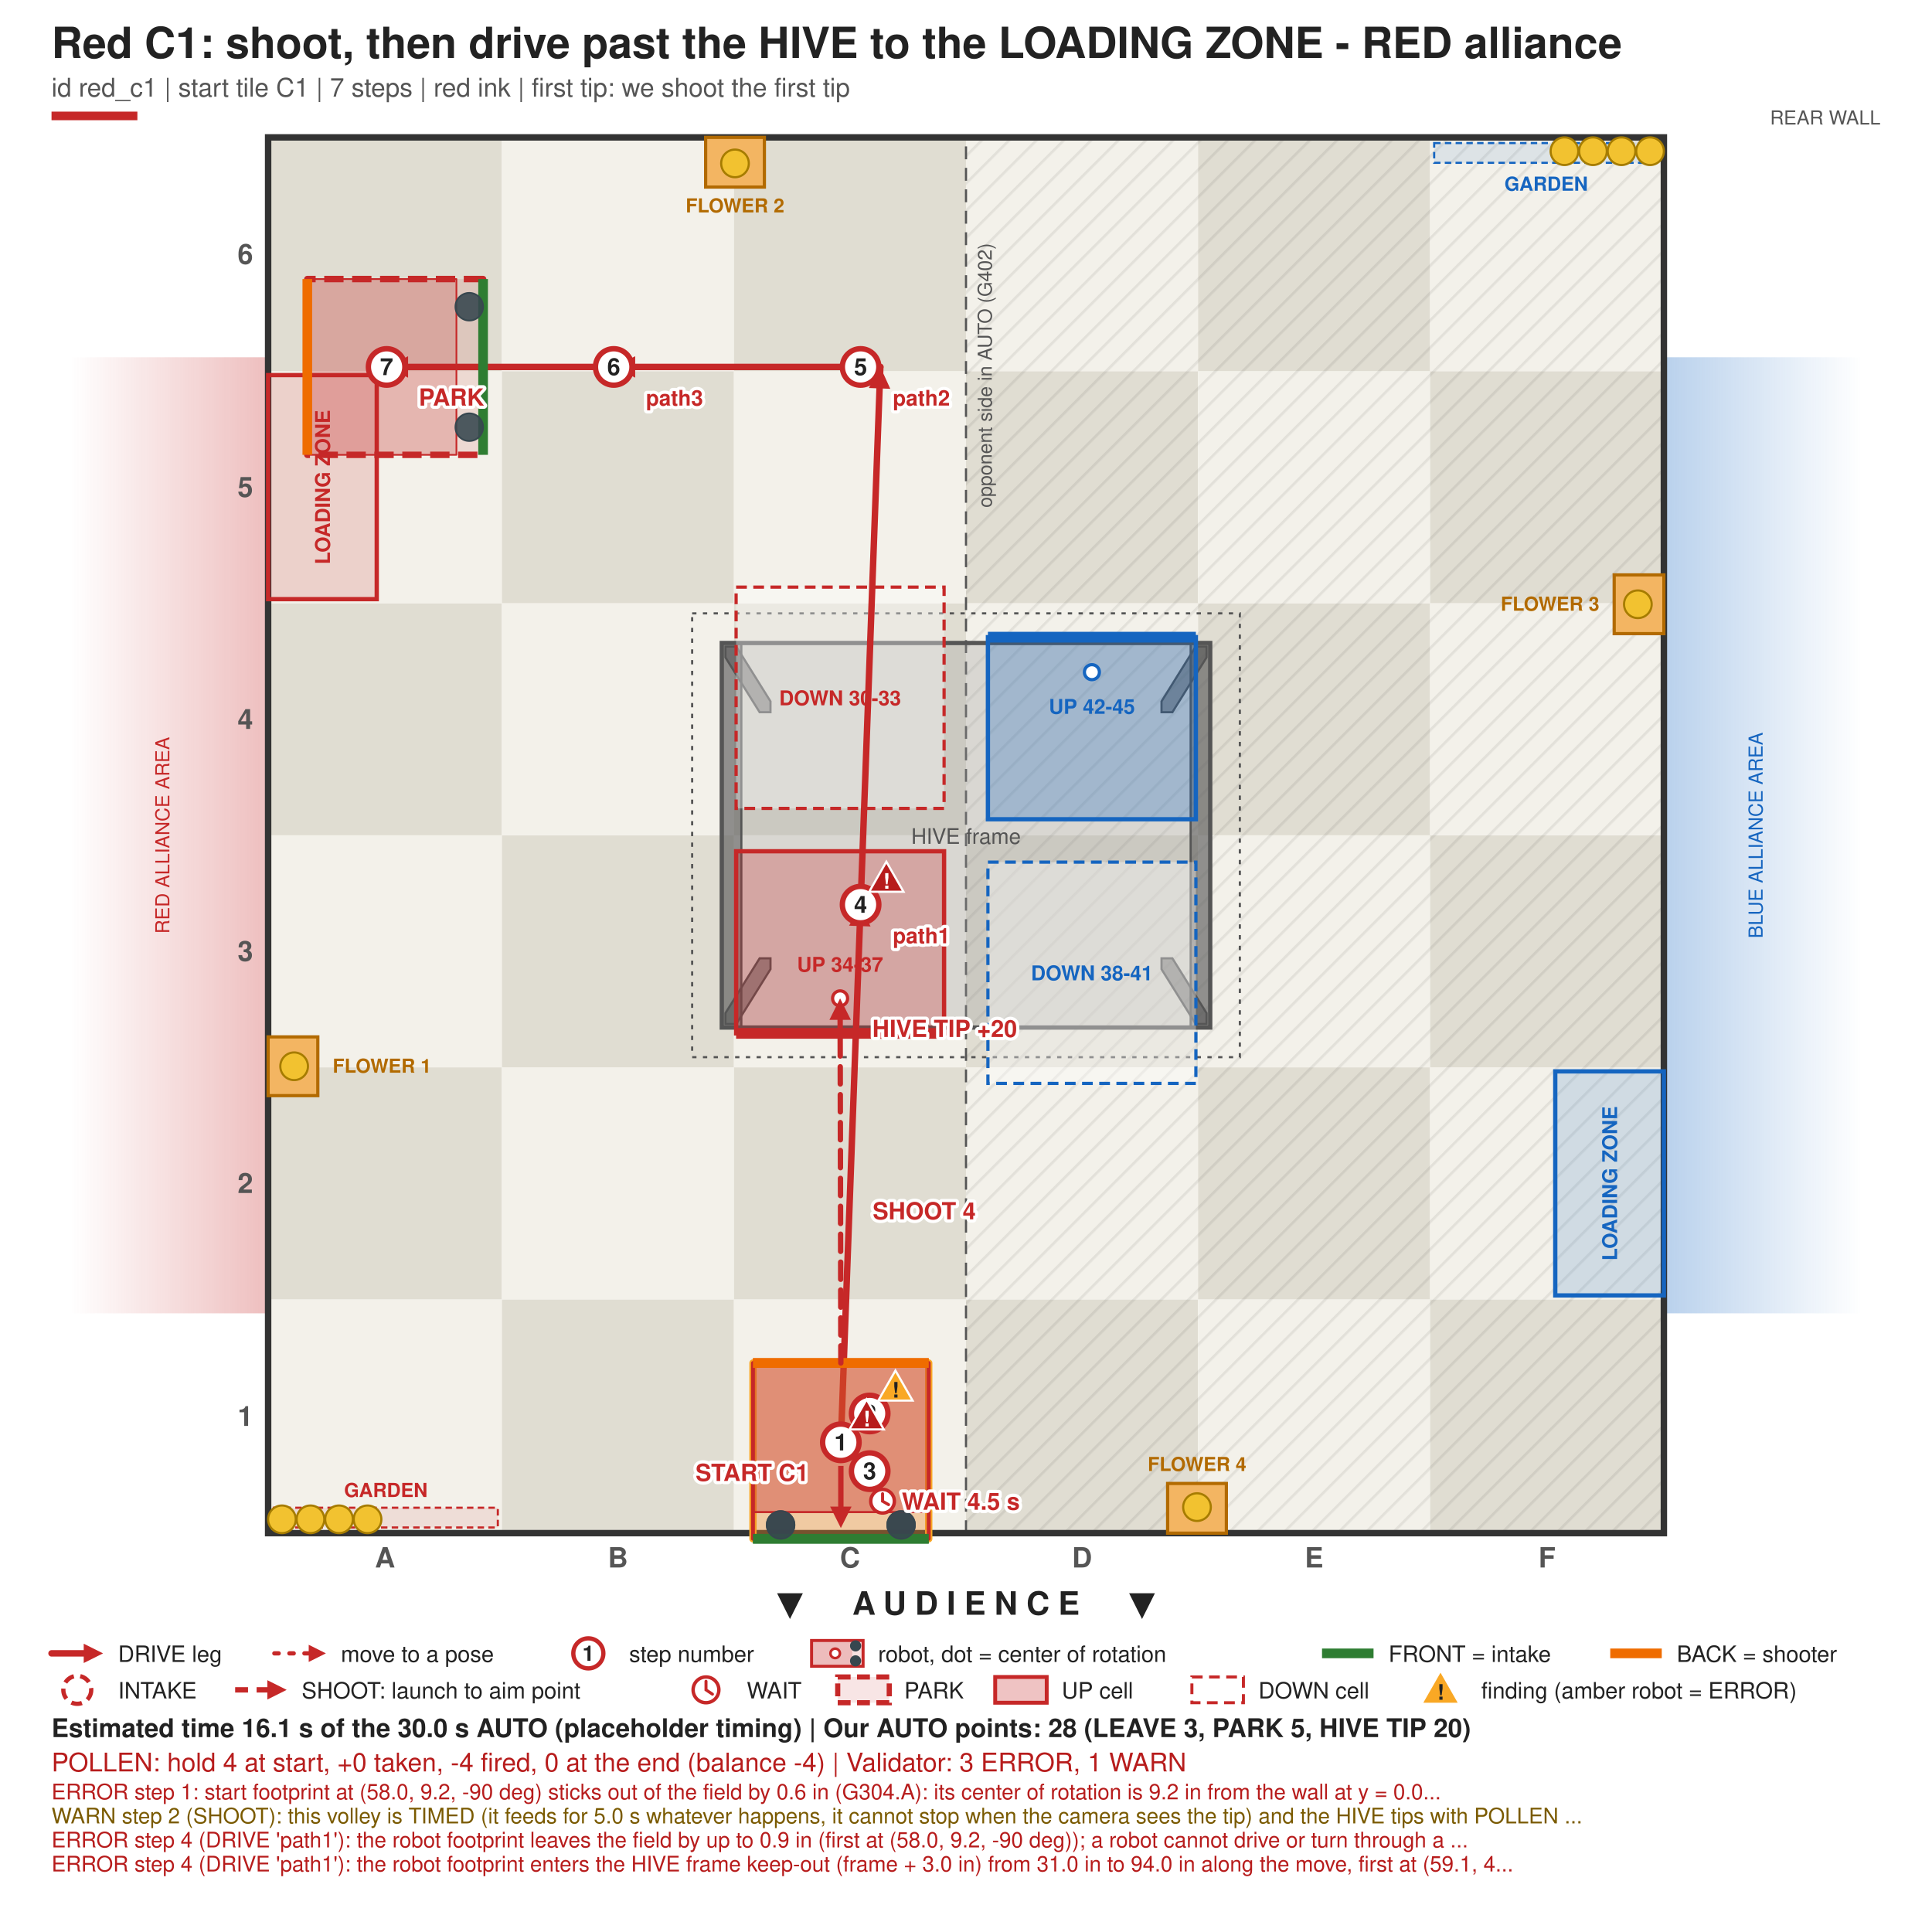
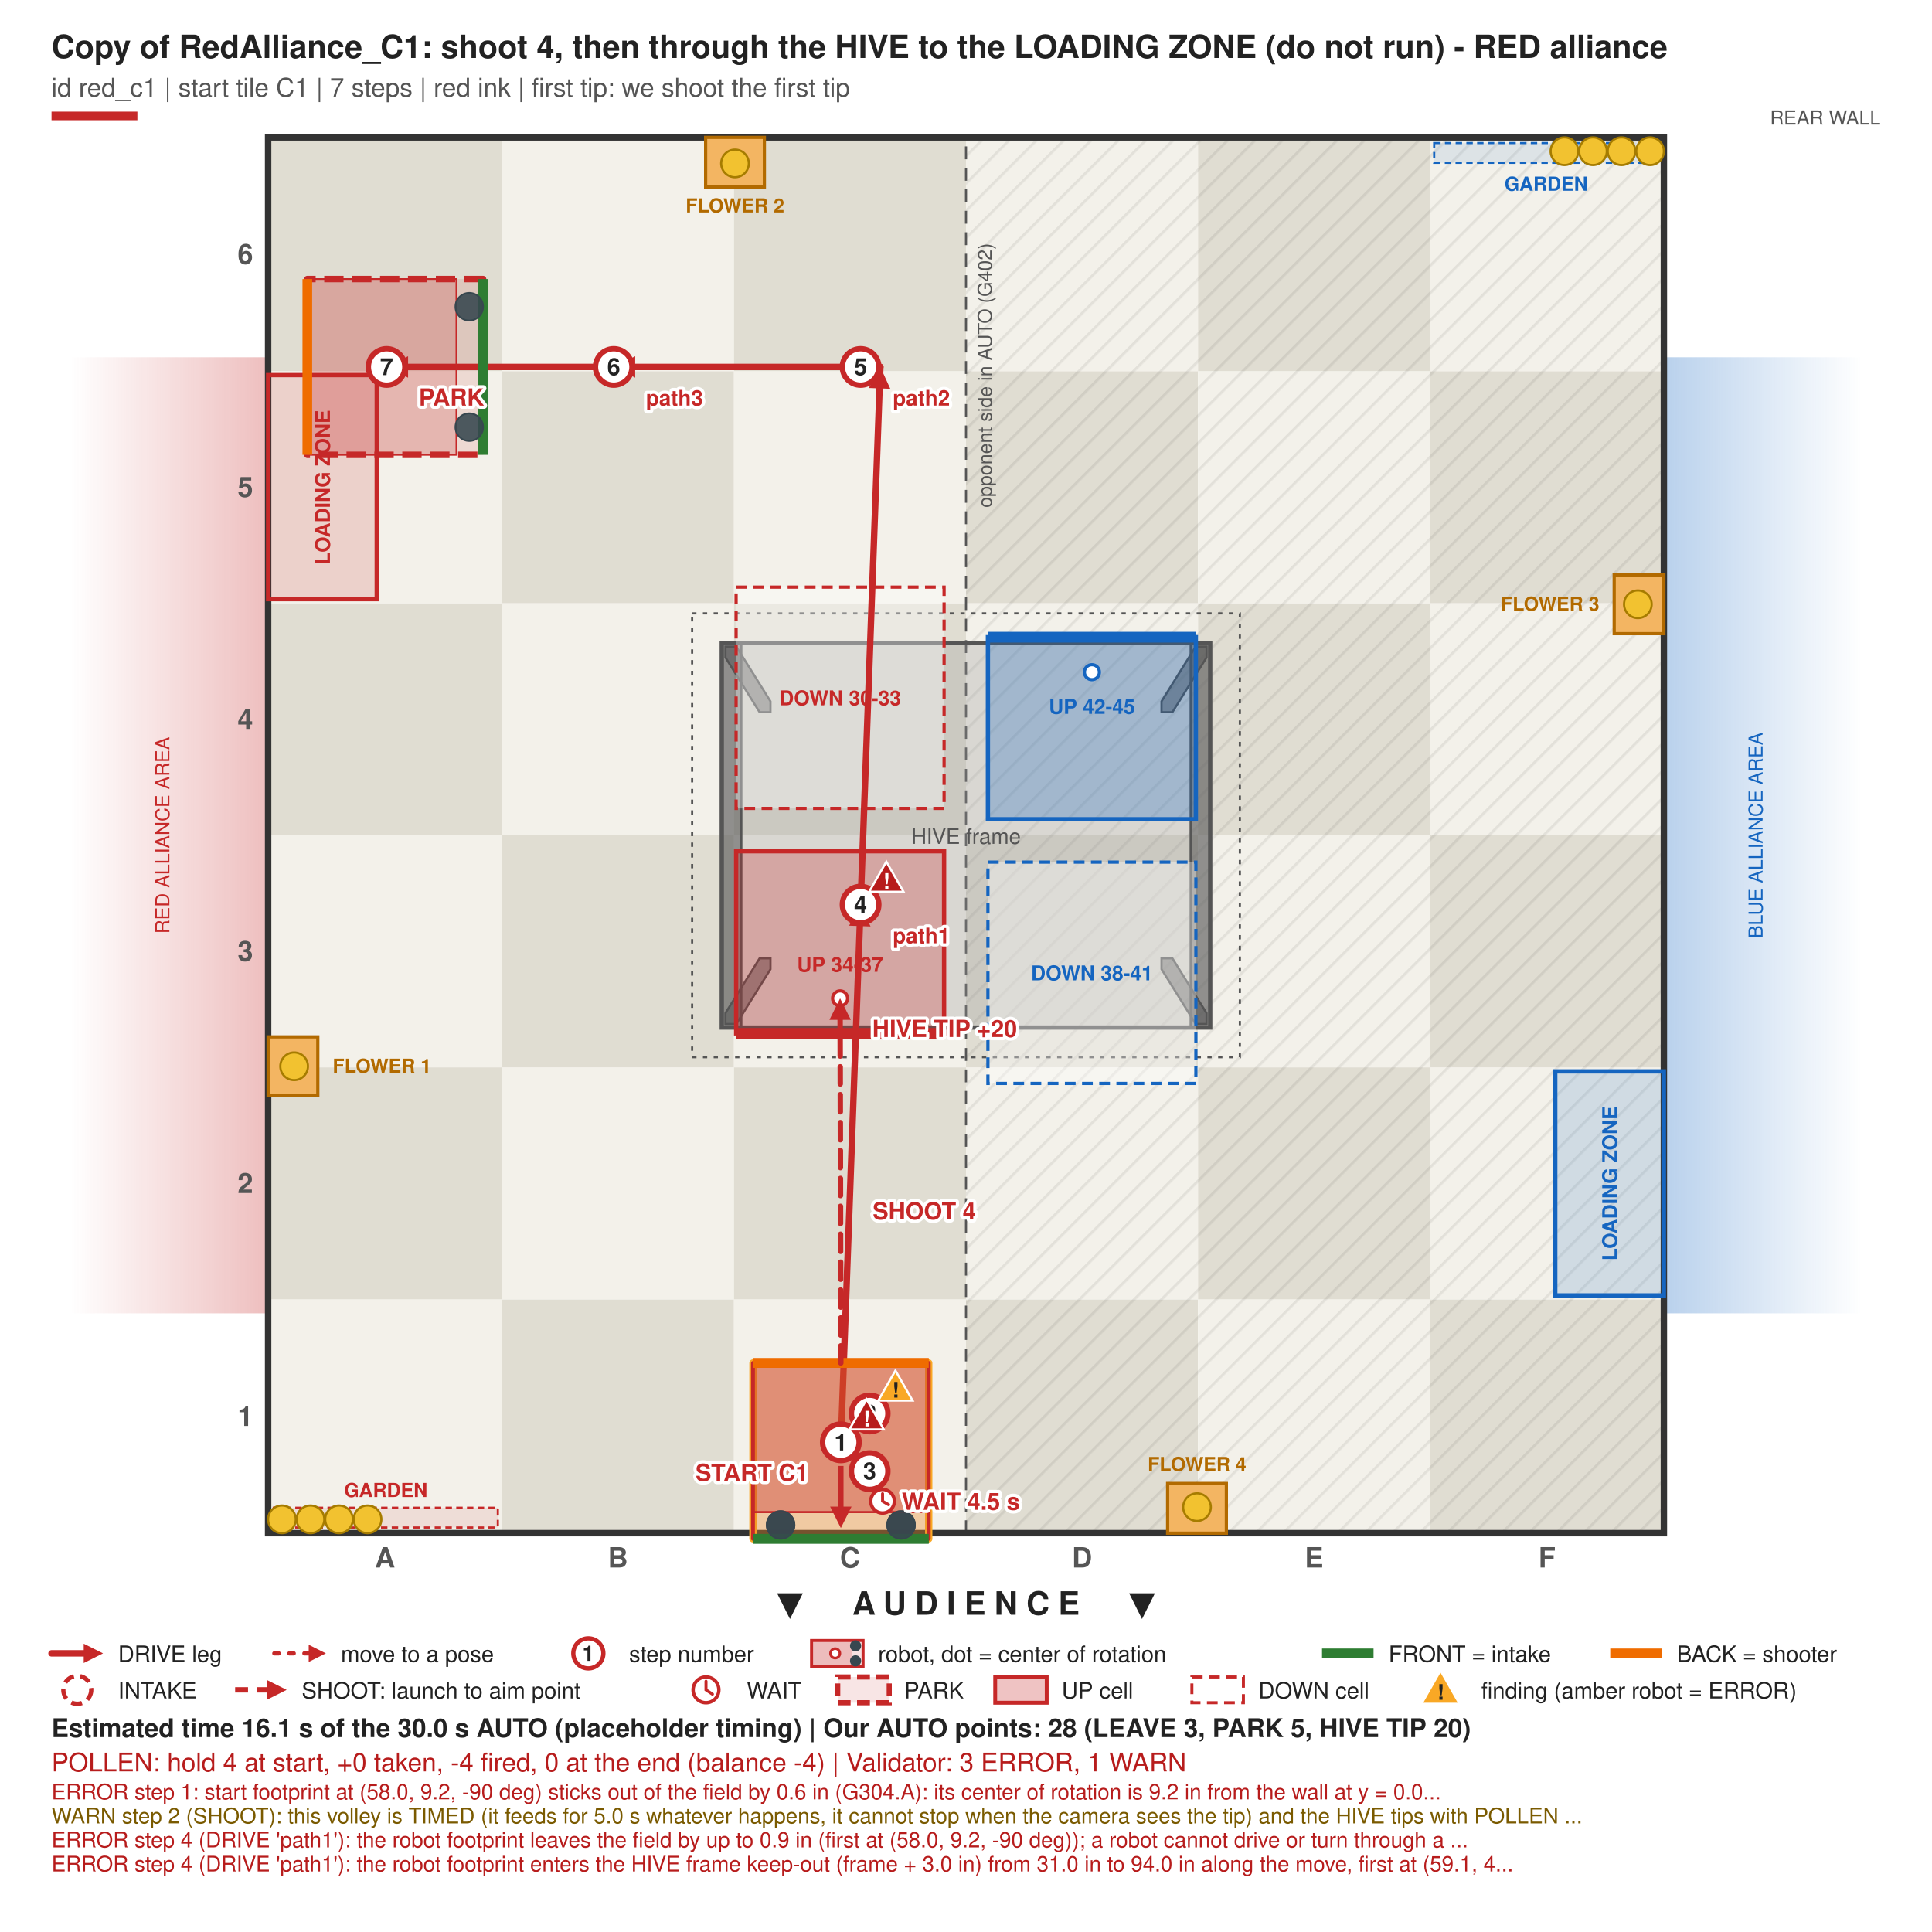
<svg xmlns="http://www.w3.org/2000/svg" viewBox="0 0 900 900" width="900" height="900" role="img" aria-labelledby="svg-title svg-desc" font-family="Helvetica, Arial, sans-serif">
  <defs>
    <linearGradient id="area-red" x1="1" y1="0" x2="0" y2="0">
      <stop offset="0" stop-color="#c62828" stop-opacity="0.30" />
      <stop offset="1" stop-color="#c62828" stop-opacity="0" />
    </linearGradient>
    <linearGradient id="area-blue" x1="0" y1="0" x2="1" y2="0">
      <stop offset="0" stop-color="#1565c0" stop-opacity="0.30" />
      <stop offset="1" stop-color="#1565c0" stop-opacity="0" />
    </linearGradient>
    <pattern id="opponent-hatch" width="9" height="9" patternUnits="userSpaceOnUse" patternTransform="rotate(45)">
      <line x1="0" y1="0" x2="0" y2="9" stroke="#000000" stroke-opacity="0.07" stroke-width="2.5" />
    </pattern>
  </defs>
  <rect id="background" x="0" y="0" width="900" height="900" fill="#ffffff" />
-   <text id="title" x="24" y="27" font-size="20" font-weight="bold" fill="#222222">Red C1: shoot, then drive past the HIVE to the LOADING ZONE - RED alliance</text>
+   <text id="title" x="24" y="27" font-size="14.92" font-weight="bold" fill="#222222">Copy of RedAlliance_C1: shoot 4, then through the HIVE to the LOADING ZONE (do not run) - RED alliance</text>
  <text id="subtitle" x="24" y="45" font-size="12" fill="#555555">id red_c1  |  start tile C1  |  7 steps  |  red ink  |  first tip: we shoot the first tip</text>
  <rect x="24" y="52" width="40" height="4" fill="#c62828" />
  <g id="field">
    <rect class="alliance-area" data-alliance="RED" x="32.9" y="166.43" width="92" height="445.37" fill="url(#area-red)" />
    <rect class="alliance-area" data-alliance="BLUE" x="775.1" y="166.43" width="92" height="445.37" fill="url(#area-blue)" />
    <text x="78.9" y="389.12" font-size="9" fill="#c62828" text-anchor="middle" transform="rotate(-90 78.9 389.12)">RED ALLIANCE AREA</text>
    <text x="821.1" y="389.12" font-size="9" fill="#1565c0" text-anchor="middle" transform="rotate(-90 821.1 389.12)">BLUE ALLIANCE AREA</text>
    <rect class="tile" data-tile="A1" x="124.9" y="605.3" width="108.9" height="108.9" fill="#f3f1ea" />
    <rect class="tile" data-tile="A2" x="124.9" y="497.2" width="108.9" height="108.1" fill="#e0ddd2" />
    <rect class="tile" data-tile="A3" x="124.9" y="389.1" width="108.9" height="108.1" fill="#f3f1ea" />
    <rect class="tile" data-tile="A4" x="124.9" y="281" width="108.9" height="108.1" fill="#e0ddd2" />
    <rect class="tile" data-tile="A5" x="124.9" y="172.9" width="108.9" height="108.1" fill="#f3f1ea" />
    <rect class="tile" data-tile="A6" x="124.9" y="64" width="108.9" height="108.9" fill="#e0ddd2" />
    <rect class="tile" data-tile="B1" x="233.8" y="605.3" width="108.1" height="108.9" fill="#e0ddd2" />
    <rect class="tile" data-tile="B2" x="233.8" y="497.2" width="108.1" height="108.1" fill="#f3f1ea" />
    <rect class="tile" data-tile="B3" x="233.8" y="389.1" width="108.1" height="108.1" fill="#e0ddd2" />
    <rect class="tile" data-tile="B4" x="233.8" y="281" width="108.1" height="108.1" fill="#f3f1ea" />
    <rect class="tile" data-tile="B5" x="233.8" y="172.9" width="108.1" height="108.1" fill="#e0ddd2" />
    <rect class="tile" data-tile="B6" x="233.8" y="64" width="108.1" height="108.9" fill="#f3f1ea" />
    <rect class="tile" data-tile="C1" x="341.9" y="605.3" width="108.1" height="108.9" fill="#f3f1ea" />
    <rect class="tile" data-tile="C2" x="341.9" y="497.2" width="108.1" height="108.1" fill="#e0ddd2" />
    <rect class="tile" data-tile="C3" x="341.9" y="389.1" width="108.1" height="108.1" fill="#f3f1ea" />
    <rect class="tile" data-tile="C4" x="341.9" y="281" width="108.1" height="108.1" fill="#e0ddd2" />
    <rect class="tile" data-tile="C5" x="341.9" y="172.9" width="108.1" height="108.1" fill="#f3f1ea" />
    <rect class="tile" data-tile="C6" x="341.9" y="64" width="108.1" height="108.9" fill="#e0ddd2" />
    <rect class="tile" data-tile="D1" x="450" y="605.3" width="108.1" height="108.9" fill="#e0ddd2" />
    <rect class="tile" data-tile="D2" x="450" y="497.2" width="108.1" height="108.1" fill="#f3f1ea" />
    <rect class="tile" data-tile="D3" x="450" y="389.1" width="108.1" height="108.1" fill="#e0ddd2" />
    <rect class="tile" data-tile="D4" x="450" y="281" width="108.1" height="108.1" fill="#f3f1ea" />
    <rect class="tile" data-tile="D5" x="450" y="172.9" width="108.1" height="108.1" fill="#e0ddd2" />
    <rect class="tile" data-tile="D6" x="450" y="64" width="108.1" height="108.9" fill="#f3f1ea" />
    <rect class="tile" data-tile="E1" x="558.1" y="605.3" width="108.1" height="108.9" fill="#f3f1ea" />
    <rect class="tile" data-tile="E2" x="558.1" y="497.2" width="108.1" height="108.1" fill="#e0ddd2" />
    <rect class="tile" data-tile="E3" x="558.1" y="389.1" width="108.1" height="108.1" fill="#f3f1ea" />
    <rect class="tile" data-tile="E4" x="558.1" y="281" width="108.1" height="108.1" fill="#e0ddd2" />
    <rect class="tile" data-tile="E5" x="558.1" y="172.9" width="108.1" height="108.1" fill="#f3f1ea" />
    <rect class="tile" data-tile="E6" x="558.1" y="64" width="108.1" height="108.9" fill="#e0ddd2" />
    <rect class="tile" data-tile="F1" x="666.2" y="605.3" width="108.9" height="108.9" fill="#e0ddd2" />
    <rect class="tile" data-tile="F2" x="666.2" y="497.2" width="108.9" height="108.1" fill="#f3f1ea" />
    <rect class="tile" data-tile="F3" x="666.2" y="389.1" width="108.9" height="108.1" fill="#e0ddd2" />
    <rect class="tile" data-tile="F4" x="666.2" y="281" width="108.9" height="108.1" fill="#f3f1ea" />
    <rect class="tile" data-tile="F5" x="666.2" y="172.9" width="108.9" height="108.1" fill="#e0ddd2" />
    <rect class="tile" data-tile="F6" x="666.2" y="64" width="108.9" height="108.9" fill="#f3f1ea" />
    <rect id="opponent-side" x="450" y="64" width="325.1" height="650.2" fill="url(#opponent-hatch)" />
    <line id="side-line" x1="450" y1="714.2" x2="450" y2="64" stroke="#555555" stroke-width="1" stroke-dasharray="6 4" />
    <text id="opponent-label" x="462" y="174.86" font-size="9" fill="#555555" text-anchor="middle" transform="rotate(-90 462 174.86)">opponent side in AUTO (G402)</text>
    <text class="tile-label" x="179.35" y="730.2" font-size="13" font-weight="bold" text-anchor="middle" fill="#555555">A</text>
    <text class="tile-label" x="287.85" y="730.2" font-size="13" font-weight="bold" text-anchor="middle" fill="#555555">B</text>
    <text class="tile-label" x="395.95" y="730.2" font-size="13" font-weight="bold" text-anchor="middle" fill="#555555">C</text>
    <text class="tile-label" x="504.05" y="730.2" font-size="13" font-weight="bold" text-anchor="middle" fill="#555555">D</text>
    <text class="tile-label" x="612.15" y="730.2" font-size="13" font-weight="bold" text-anchor="middle" fill="#555555">E</text>
    <text class="tile-label" x="720.65" y="730.2" font-size="13" font-weight="bold" text-anchor="middle" fill="#555555">F</text>
    <text class="tile-label" x="117.9" y="664.25" font-size="13" font-weight="bold" text-anchor="end" fill="#555555">1</text>
    <text class="tile-label" x="117.9" y="555.75" font-size="13" font-weight="bold" text-anchor="end" fill="#555555">2</text>
    <text class="tile-label" x="117.9" y="447.65" font-size="13" font-weight="bold" text-anchor="end" fill="#555555">3</text>
    <text class="tile-label" x="117.9" y="339.55" font-size="13" font-weight="bold" text-anchor="end" fill="#555555">4</text>
    <text class="tile-label" x="117.9" y="231.45" font-size="13" font-weight="bold" text-anchor="end" fill="#555555">5</text>
    <text class="tile-label" x="117.9" y="122.95" font-size="13" font-weight="bold" text-anchor="end" fill="#555555">6</text>
    <rect id="field-border" x="124.9" y="64" width="650.2" height="650.2" fill="none" stroke="#333333" stroke-width="3" />
  </g>
  <g id="structures">
    <rect id="hive-frame" x="336.23" y="299.53" width="227.54" height="179.14" fill="#9a9a9a" fill-opacity="0.30" stroke="#555555" stroke-width="2" />
    <rect id="hive-keepout" x="322.43" y="285.73" width="255.14" height="206.74" fill="none" stroke="#555555" stroke-width="1" stroke-dasharray="2 3" />
    <g id="hive-solid">
      <polygon class="hive-foot" points="336.23,478.67 345.35,478.67 345.35,299.53 336.23,299.53" fill="#555555" fill-opacity="0.55" stroke="#555555" stroke-width="1" />
      <polygon class="hive-foot" points="554.65,478.67 563.77,478.67 563.77,299.53 554.65,299.53" fill="#555555" fill-opacity="0.55" stroke="#555555" stroke-width="1" />
      <polygon class="hive-foot" points="337.94,477.01 343,477.01 358.92,451.48 358.92,446.42 353.86,446.42 337.94,471.95" fill="#555555" fill-opacity="0.55" stroke="#555555" stroke-width="1" />
      <polygon class="hive-foot" points="337.94,306.25 353.86,331.78 358.92,331.78 358.92,326.72 343,301.19 337.94,301.19" fill="#555555" fill-opacity="0.55" stroke="#555555" stroke-width="1" />
      <polygon class="hive-foot" points="541.08,451.48 557,477.01 562.06,477.01 562.06,471.95 546.14,446.42 541.08,446.42" fill="#555555" fill-opacity="0.55" stroke="#555555" stroke-width="1" />
      <polygon class="hive-foot" points="541.08,331.78 546.14,331.78 562.06,306.25 562.06,301.19 557,301.19 541.08,326.72" fill="#555555" fill-opacity="0.55" stroke="#555555" stroke-width="1" />
    </g>
    <text x="450" y="393.1" font-size="10" fill="#555555" text-anchor="middle">HIVE frame</text>
    <g class="hive" data-alliance="RED">
      <g class="cell cell-down" data-alliance="RED" data-side="REAR">
        <rect x="342.91" y="273.5" width="96.88" height="103.09" fill="#ffffff" fill-opacity="0.35" stroke="#c62828" stroke-width="1.5" stroke-dasharray="5 3" />
        <text x="391.35" y="328.55" font-size="9.5" font-weight="bold" fill="#c62828" text-anchor="middle">DOWN 30-33</text>
      </g>
      <g class="cell cell-up" data-alliance="RED" data-side="AUDIENCE">
        <rect x="342.91" y="396.55" width="96.88" height="84.82" fill="#c62828" fill-opacity="0.28" stroke="#c62828" stroke-width="2" />
        <line class="cell-opening" x1="342.91" y1="481.38" x2="439.79" y2="481.38" stroke="#c62828" stroke-width="5" />
        <circle class="aim-point" cx="391.35" cy="465.08" r="3.5" fill="#ffffff" stroke="#c62828" stroke-width="1.5" />
        <text x="391.35" y="452.68" font-size="9.5" font-weight="bold" fill="#c62828" text-anchor="middle">UP 34-37</text>
      </g>
    </g>
    <g class="hive" data-alliance="BLUE">
      <g class="cell cell-down" data-alliance="BLUE" data-side="AUDIENCE">
        <rect x="460.21" y="401.61" width="96.88" height="103.09" fill="#ffffff" fill-opacity="0.35" stroke="#1565c0" stroke-width="1.5" stroke-dasharray="5 3" />
        <text x="508.65" y="456.66" font-size="9.5" font-weight="bold" fill="#1565c0" text-anchor="middle">DOWN 38-41</text>
      </g>
      <g class="cell cell-up" data-alliance="BLUE" data-side="REAR">
        <rect x="460.21" y="296.82" width="96.88" height="84.82" fill="#1565c0" fill-opacity="0.28" stroke="#1565c0" stroke-width="2" />
        <line class="cell-opening" x1="460.21" y1="296.82" x2="557.09" y2="296.82" stroke="#1565c0" stroke-width="5" />
        <circle class="aim-point" cx="508.65" cy="313.12" r="3.5" fill="#ffffff" stroke="#1565c0" stroke-width="1.5" />
        <text x="508.65" y="332.52" font-size="9.5" font-weight="bold" fill="#1565c0" text-anchor="middle">UP 42-45</text>
      </g>
    </g>
    <g class="flower" data-flower="1">
      <rect x="124.9" y="483.02" width="23.15" height="27.37" fill="#f3b562" stroke="#b26a00" stroke-width="1.5" />
      <circle cx="137.02" cy="496.71" r="6.44" fill="#f2c230" stroke="#a67c00" stroke-width="1" />
      <text x="154.95" y="499.71" font-size="9" fill="#b26a00" font-weight="bold" text-anchor="start">FLOWER 1</text>
    </g>
    <g class="flower" data-flower="2">
      <rect x="328.71" y="64" width="27.37" height="23.15" fill="#f3b562" stroke="#b26a00" stroke-width="1.5" />
      <circle cx="342.39" cy="76.12" r="6.44" fill="#f2c230" stroke="#a67c00" stroke-width="1" />
      <text x="342.39" y="98.95" font-size="9" fill="#b26a00" font-weight="bold" text-anchor="middle">FLOWER 2</text>
    </g>
    <g class="flower" data-flower="3">
      <rect x="751.95" y="267.81" width="23.15" height="27.37" fill="#f3b562" stroke="#b26a00" stroke-width="1.5" />
      <circle cx="762.98" cy="281.49" r="6.44" fill="#f2c230" stroke="#a67c00" stroke-width="1" />
      <text x="745.05" y="284.49" font-size="9" fill="#b26a00" font-weight="bold" text-anchor="end">FLOWER 3</text>
    </g>
    <g class="flower" data-flower="4">
      <rect x="543.92" y="691.05" width="27.37" height="23.15" fill="#f3b562" stroke="#b26a00" stroke-width="1.5" />
      <circle cx="557.61" cy="702.08" r="6.44" fill="#f2c230" stroke="#a67c00" stroke-width="1" />
      <text x="557.61" y="685.25" font-size="9" fill="#b26a00" font-weight="bold" text-anchor="middle">FLOWER 4</text>
    </g>
    <g class="garden" data-alliance="RED">
      <rect x="127.54" y="702.36" width="104.37" height="9.2" fill="#c62828" fill-opacity="0.10" stroke="#c62828" stroke-width="1" stroke-dasharray="3 2" />
      <circle class="pollen" cx="131.34" cy="707.76" r="6.44" fill="#f2c230" stroke="#a67c00" stroke-width="1" />
      <circle class="pollen" cx="144.63" cy="707.76" r="6.44" fill="#f2c230" stroke="#a67c00" stroke-width="1" />
      <circle class="pollen" cx="157.93" cy="707.76" r="6.44" fill="#f2c230" stroke="#a67c00" stroke-width="1" />
      <circle class="pollen" cx="171.22" cy="707.76" r="6.44" fill="#f2c230" stroke="#a67c00" stroke-width="1" />
      <text x="179.73" y="697.36" font-size="9" fill="#c62828" text-anchor="middle" font-weight="bold">GARDEN</text>
    </g>
    <g class="loading-zone" data-alliance="RED">
      <rect x="124.9" y="174.74" width="50.6" height="104.37" fill="#c62828" fill-opacity="0.16" stroke="#c62828" stroke-width="2" />
      <text x="150.2" y="230.43" font-size="9.5" font-weight="bold" fill="#c62828" text-anchor="middle" transform="rotate(-90 150.2 226.93)">LOADING ZONE</text>
    </g>
    <g class="garden" data-alliance="BLUE">
      <rect x="668.09" y="66.64" width="104.37" height="9.2" fill="#1565c0" fill-opacity="0.10" stroke="#1565c0" stroke-width="1" stroke-dasharray="3 2" />
      <circle class="pollen" cx="768.66" cy="70.44" r="6.44" fill="#f2c230" stroke="#a67c00" stroke-width="1" />
      <circle class="pollen" cx="755.37" cy="70.44" r="6.44" fill="#f2c230" stroke="#a67c00" stroke-width="1" />
      <circle class="pollen" cx="742.07" cy="70.44" r="6.44" fill="#f2c230" stroke="#a67c00" stroke-width="1" />
      <circle class="pollen" cx="728.78" cy="70.44" r="6.44" fill="#f2c230" stroke="#a67c00" stroke-width="1" />
      <text x="720.27" y="88.84" font-size="9" fill="#1565c0" text-anchor="middle" font-weight="bold">GARDEN</text>
    </g>
    <g class="loading-zone" data-alliance="BLUE">
      <rect x="724.5" y="499.09" width="50.6" height="104.37" fill="#1565c0" fill-opacity="0.16" stroke="#1565c0" stroke-width="2" />
      <text x="749.8" y="554.77" font-size="9.5" font-weight="bold" fill="#1565c0" text-anchor="middle" transform="rotate(-90 749.8 551.27)">LOADING ZONE</text>
    </g>
    <text id="audience-label" x="450" y="752.2" font-size="15" font-weight="bold" letter-spacing="4" text-anchor="middle" fill="#222222">AUDIENCE</text>
    <polygon class="compass-arrow" points="362,742.2 374,742.2 368,754.2" fill="#222222" />
    <polygon class="compass-arrow" points="526,742.2 538,742.2 532,754.2" fill="#222222" />
    <text x="876" y="58" font-size="9" fill="#555555" text-anchor="end">REAR WALL</text>
  </g>
  <g id="route" data-ink="#c62828" data-alliance="RED" data-route="red_c1">
    <g class="drive-leg" data-step="4" data-mode="REVERSE_TANGENT">
      <path class="leg" d="M 391.7 671.88 L 410.1 170.94" fill="none" stroke="#c62828" stroke-width="3" stroke-linecap="round" stroke-linejoin="round" />
      <polygon class="arrowhead" points="400.9,421.41 405.53,431.59 395.54,431.22" fill="#c62828" />
      <polygon class="arrowhead" points="410.1,170.94 414.73,181.12 404.74,180.75" fill="#c62828" />
    </g>
    <g class="drive-leg" data-step="5" data-mode="REVERSE_TANGENT">
      <path class="leg" d="M 410.1 170.94 L 391.7 170.94" fill="none" stroke="#c62828" stroke-width="3" stroke-linecap="round" stroke-linejoin="round" />
      <polygon class="arrowhead" points="391.7,170.94 401.7,165.94 401.7,175.94" fill="#c62828" />
    </g>
    <g class="drive-leg" data-step="6" data-mode="REVERSE_TANGENT">
      <path class="leg" d="M 391.7 170.94 L 180.1 170.94" fill="none" stroke="#c62828" stroke-width="3" stroke-linecap="round" stroke-linejoin="round" />
      <polygon class="arrowhead" points="285.9,170.94 295.9,165.94 295.9,175.94" fill="#c62828" />
      <polygon class="arrowhead" points="180.1,170.94 190.1,165.94 190.1,175.94" fill="#c62828" />
    </g>
    <g id="start-footprint" class="footprint start" data-step="1">
      <polygon class="outline error" points="432.64,716.82 432.64,634.94 350.76,634.94 350.76,716.82" fill="#f9a825" fill-opacity="0.3" stroke="#f9a825" stroke-width="3.4" stroke-linejoin="round" />
      <polygon class="chassis" points="432.64,704.4 432.64,634.94 350.76,634.94 350.76,704.4" fill="#c62828" fill-opacity="0.2" stroke="#c62828" stroke-width="0.8" stroke-linejoin="round" />
      <line class="front-edge" x1="432.64" y1="716.82" x2="350.76" y2="716.82" stroke="#2e7d32" stroke-width="4.5" />
      <line class="back-edge" x1="432.64" y1="634.94" x2="350.76" y2="634.94" stroke="#ef6c00" stroke-width="4.5" />
      <circle class="wheel" data-wheel="LEFT" cx="419.76" cy="710.38" r="6.44" fill="#37474f" fill-opacity="0.88" stroke="#37474f" stroke-width="0.8" />
      <circle class="wheel" data-wheel="RIGHT" cx="363.64" cy="710.38" r="6.44" fill="#37474f" fill-opacity="0.88" stroke="#37474f" stroke-width="0.8" />
      <g class="pose-point" data-x="58" data-y="9.2">
        <circle cx="391.7" cy="671.88" r="3.4" fill="#ffffff" fill-opacity="0.92" stroke="#c62828" stroke-width="1.6" />
        <line x1="388.3" y1="671.88" x2="395.1" y2="671.88" stroke="#c62828" stroke-width="1" />
        <line x1="391.7" y1="668.48" x2="391.7" y2="675.28" stroke="#c62828" stroke-width="1" />
      </g>
      <line class="heading-arrow" x1="391.7" y1="682.88" x2="391.7" y2="703.82" stroke="#c62828" stroke-width="2.5" />
      <polygon class="arrowhead" points="391.7,711.82 386.7,701.82 396.7,701.82" fill="#c62828" />
    </g>
    <g class="shoot-pose" data-step="2" data-nominal="false">
      <polygon class="outline" points="432.64,716.82 432.64,634.94 350.76,634.94 350.76,716.82" fill="#c62828" fill-opacity="0.1" stroke="#c62828" stroke-width="1.8" stroke-linejoin="round" />
      <polygon class="chassis" points="432.64,704.4 432.64,634.94 350.76,634.94 350.76,704.4" fill="#c62828" fill-opacity="0.2" stroke="#c62828" stroke-width="0.8" stroke-linejoin="round" />
      <line class="front-edge" x1="432.64" y1="716.82" x2="350.76" y2="716.82" stroke="#2e7d32" stroke-width="4.5" />
      <line class="back-edge" x1="432.64" y1="634.94" x2="350.76" y2="634.94" stroke="#ef6c00" stroke-width="4.5" />
      <circle class="wheel" data-wheel="LEFT" cx="419.76" cy="710.38" r="6.44" fill="#37474f" fill-opacity="0.88" stroke="#37474f" stroke-width="0.8" />
      <circle class="wheel" data-wheel="RIGHT" cx="363.64" cy="710.38" r="6.44" fill="#37474f" fill-opacity="0.88" stroke="#37474f" stroke-width="0.8" />
      <g class="pose-point" data-x="58" data-y="9.2">
        <circle cx="391.7" cy="671.88" r="3.4" fill="#ffffff" fill-opacity="0.92" stroke="#c62828" stroke-width="1.6" />
        <line x1="388.3" y1="671.88" x2="395.1" y2="671.88" stroke="#c62828" stroke-width="1" />
        <line x1="391.7" y1="668.48" x2="391.7" y2="675.28" stroke="#c62828" stroke-width="1" />
      </g>
      <line class="shot" x1="391.7" y1="634.94" x2="391.37" y2="474.08" stroke="#c62828" stroke-width="2.5" stroke-dasharray="8 5" stroke-linecap="round" />
      <polygon class="arrowhead" points="391.35,465.08 396.37,475.07 386.37,475.09" fill="#c62828" />
    </g>
    <g class="park-outline" data-step="7">
      <polygon class="outline" points="225.04,130 143.16,130 143.16,211.88 225.04,211.88" fill="#c62828" fill-opacity="0.12" stroke="#c62828" stroke-width="3" stroke-dasharray="9 4" stroke-linejoin="round" />
      <polygon class="chassis" points="212.62,130 143.16,130 143.16,211.88 212.62,211.88" fill="#c62828" fill-opacity="0.2" stroke="#c62828" stroke-width="0.8" stroke-linejoin="round" />
      <line class="front-edge" x1="225.04" y1="130" x2="225.04" y2="211.88" stroke="#2e7d32" stroke-width="4.5" />
      <line class="back-edge" x1="143.16" y1="130" x2="143.16" y2="211.88" stroke="#ef6c00" stroke-width="4.5" />
      <circle class="wheel" data-wheel="LEFT" cx="218.6" cy="142.88" r="6.44" fill="#37474f" fill-opacity="0.88" stroke="#37474f" stroke-width="0.8" />
      <circle class="wheel" data-wheel="RIGHT" cx="218.6" cy="199" r="6.44" fill="#37474f" fill-opacity="0.88" stroke="#37474f" stroke-width="0.8" />
      <g class="pose-point" data-x="12" data-y="118.1">
        <circle cx="180.1" cy="170.94" r="3.4" fill="#ffffff" fill-opacity="0.92" stroke="#c62828" stroke-width="1.6" />
        <line x1="176.7" y1="170.94" x2="183.5" y2="170.94" stroke="#c62828" stroke-width="1" />
        <line x1="180.1" y1="167.54" x2="180.1" y2="174.34" stroke="#c62828" stroke-width="1" />
      </g>
    </g>
    <g id="badges">
      <g class="badge" data-step="1" data-kind="START">
        <circle cx="391.7" cy="671.88" r="8.5" fill="#ffffff" stroke="#c62828" stroke-width="2.5" />
        <text x="391.7" y="675.68" font-size="11" font-weight="bold" text-anchor="middle" fill="#222222">1</text>
      </g>
      <g class="badge" data-step="2" data-kind="SHOOT">
        <circle cx="405.13" cy="658.45" r="8.5" fill="#ffffff" stroke="#c62828" stroke-width="2.5" />
        <text x="405.13" y="662.25" font-size="11" font-weight="bold" text-anchor="middle" fill="#222222">2</text>
      </g>
      <g class="badge" data-step="3" data-kind="WAIT">
        <circle cx="405.13" cy="685.32" r="8.5" fill="#ffffff" stroke="#c62828" stroke-width="2.5" />
        <text x="405.13" y="689.12" font-size="11" font-weight="bold" text-anchor="middle" fill="#222222">3</text>
      </g>
      <g class="badge" data-step="4" data-kind="DRIVE">
        <circle cx="400.9" cy="421.41" r="8.5" fill="#ffffff" stroke="#c62828" stroke-width="2.5" />
        <text x="400.9" y="425.21" font-size="11" font-weight="bold" text-anchor="middle" fill="#222222">4</text>
      </g>
      <g class="badge" data-step="5" data-kind="DRIVE">
        <circle cx="400.9" cy="170.94" r="8.5" fill="#ffffff" stroke="#c62828" stroke-width="2.5" />
        <text x="400.9" y="174.74" font-size="11" font-weight="bold" text-anchor="middle" fill="#222222">5</text>
      </g>
      <g class="badge" data-step="6" data-kind="DRIVE">
        <circle cx="285.9" cy="170.94" r="8.5" fill="#ffffff" stroke="#c62828" stroke-width="2.5" />
        <text x="285.9" y="174.74" font-size="11" font-weight="bold" text-anchor="middle" fill="#222222">6</text>
      </g>
      <g class="badge" data-step="7" data-kind="PARK">
        <circle cx="180.1" cy="170.94" r="8.5" fill="#ffffff" stroke="#c62828" stroke-width="2.5" />
        <text x="180.1" y="174.74" font-size="11" font-weight="bold" text-anchor="middle" fill="#222222">7</text>
      </g>
    </g>
    <g id="step-labels">
      <text class="step-label" x="376.7" y="689.88" font-size="11" font-weight="bold" fill="#c62828" text-anchor="end" stroke="#ffffff" stroke-width="3" stroke-linejoin="round" paint-order="stroke">START C1</text>
      <text class="step-label" x="406.52" y="568.01" font-size="11" font-weight="bold" fill="#c62828" text-anchor="start" stroke="#ffffff" stroke-width="3" stroke-linejoin="round" paint-order="stroke">SHOOT 4</text>
      <text class="step-label" x="406.35" y="483.08" font-size="11" font-weight="bold" fill="#c62828" text-anchor="start" stroke="#ffffff" stroke-width="3" stroke-linejoin="round" paint-order="stroke">HIVE TIP +20</text>
      <g class="clock">
        <circle cx="411.13" cy="699.32" r="5.5" fill="#ffffff" stroke="#c62828" stroke-width="1.6" />
        <polyline points="411.13,695.82 411.13,699.32 413.93,700.92" fill="none" stroke="#c62828" stroke-width="1.4" stroke-linecap="round" />
      </g>
      <text class="step-label" x="420.13" y="703.32" font-size="11" font-weight="bold" fill="#c62828" text-anchor="start" stroke="#ffffff" stroke-width="3" stroke-linejoin="round" paint-order="stroke">WAIT 4.5 s</text>
      <text class="step-label" x="415.9" y="439.41" font-size="10" font-weight="bold" fill="#c62828" text-anchor="start" stroke="#ffffff" stroke-width="3" stroke-linejoin="round" paint-order="stroke">path1</text>
      <text class="step-label" x="415.9" y="188.94" font-size="10" font-weight="bold" fill="#c62828" text-anchor="start" stroke="#ffffff" stroke-width="3" stroke-linejoin="round" paint-order="stroke">path2</text>
      <text class="step-label" x="300.9" y="188.94" font-size="10" font-weight="bold" fill="#c62828" text-anchor="start" stroke="#ffffff" stroke-width="3" stroke-linejoin="round" paint-order="stroke">path3</text>
      <text class="step-label" x="195.1" y="188.94" font-size="11" font-weight="bold" fill="#c62828" text-anchor="start" stroke="#ffffff" stroke-width="3" stroke-linejoin="round" paint-order="stroke">PARK</text>
    </g>
    <g id="issue-marks">
      <g class="issue-mark" data-step="1" data-severity="ERROR">
        <polygon points="403.7,651.88 411.7,665.88 395.7,665.88" fill="#b71c1c" stroke="#ffffff" stroke-width="1" />
        <text x="403.7" y="664.48" font-size="10" font-weight="bold" text-anchor="middle" fill="#ffffff">!</text>
      </g>
      <g class="issue-mark" data-step="2" data-severity="WARN">
        <polygon points="417.13,638.45 425.13,652.45 409.13,652.45" fill="#f9a825" stroke="#ffffff" stroke-width="1" />
        <text x="417.13" y="651.05" font-size="10" font-weight="bold" text-anchor="middle" fill="#222222">!</text>
      </g>
      <g class="issue-mark" data-step="4" data-severity="ERROR">
        <polygon points="412.9,401.41 420.9,415.41 404.9,415.41" fill="#b71c1c" stroke="#ffffff" stroke-width="1" />
        <text x="412.9" y="414.01" font-size="10" font-weight="bold" text-anchor="middle" fill="#ffffff">!</text>
      </g>
    </g>
  </g>
  <g id="legend">
    <g class="legend-item" data-icon="drive">
      <line x1="24" y1="770.2" x2="40" y2="770.2" stroke="#c62828" stroke-width="3" stroke-linecap="round" />
      <polygon class="arrowhead" points="48,770.2 39,774.7 39,765.7" fill="#c62828" />
      <text x="55" y="774.2" font-size="10.5" fill="#222222">DRIVE leg</text>
    </g>
    <g class="legend-item" data-icon="approach">
      <line x1="127.81" y1="770.2" x2="143.81" y2="770.2" stroke="#c62828" stroke-width="2" stroke-dasharray="2 5" stroke-linecap="round" />
      <polygon class="arrowhead" points="151.81,770.2 143.81,774.2 143.81,766.2" fill="#c62828" />
      <text x="158.81" y="774.2" font-size="10.5" fill="#222222">move to a pose</text>
    </g>
    <g class="legend-item" data-icon="badge">
      <circle cx="274.07" cy="770.2" r="7" fill="#ffffff" stroke="#c62828" stroke-width="2" />
      <text x="274.07" y="773.7" font-size="10" font-weight="bold" text-anchor="middle" fill="#222222">1</text>
      <text x="293.07" y="774.2" font-size="10.5" fill="#222222">step number</text>
    </g>
    <g class="legend-item" data-icon="robot">
      <rect x="378.06" y="764.2" width="24" height="12" fill="#c62828" fill-opacity="0.14" stroke="#c62828" stroke-width="1.4" />
      <rect x="378.06" y="764.2" width="19" height="12" fill="#c62828" fill-opacity="0.2" />
      <circle cx="398.56" cy="766.7" r="2.6" fill="#37474f" />
      <circle cx="398.56" cy="773.7" r="2.6" fill="#37474f" />
      <circle cx="389.06" cy="770.2" r="2.2" fill="#ffffff" stroke="#c62828" stroke-width="1.2" />
      <text x="409.06" y="774.2" font-size="10.5" fill="#222222">robot, dot = center of rotation</text>
    </g>
    <g class="legend-item" data-icon="front">
      <line x1="615.85" y1="770.2" x2="639.85" y2="770.2" stroke="#2e7d32" stroke-width="4.5" />
      <text x="646.85" y="774.2" font-size="10.5" fill="#222222">FRONT = intake</text>
    </g>
    <g class="legend-item" data-icon="back">
      <line x1="750.11" y1="770.2" x2="774.11" y2="770.2" stroke="#ef6c00" stroke-width="4.5" />
      <text x="781.11" y="774.2" font-size="10.5" fill="#222222">BACK = shooter</text>
    </g>
    <g class="legend-item" data-icon="intake">
      <circle cx="36" cy="787.2" r="6.5" fill="none" stroke="#c62828" stroke-width="2" stroke-dasharray="5 3" />
      <text x="55" y="791.2" font-size="10.5" fill="#222222">INTAKE</text>
    </g>
    <g class="legend-item" data-icon="shoot">
      <line x1="109.54" y1="787.2" x2="125.54" y2="787.2" stroke="#c62828" stroke-width="2.5" stroke-dasharray="6 4" />
      <polygon class="arrowhead" points="133.54,787.2 124.54,791.7 124.54,782.7" fill="#c62828" />
      <text x="140.54" y="791.2" font-size="10.5" fill="#222222">SHOOT: launch to aim point</text>
    </g>
    <g class="legend-item" data-icon="wait">
      <circle cx="328.88" cy="787.2" r="6" fill="#ffffff" stroke="#c62828" stroke-width="1.6" />
      <polyline points="328.88,783.2 328.88,787.2 331.88,789.2" fill="none" stroke="#c62828" stroke-width="1.4" stroke-linecap="round" />
      <text x="347.88" y="791.2" font-size="10.5" fill="#222222">WAIT</text>
    </g>
    <g class="legend-item" data-icon="park">
      <rect x="390.24" y="781.2" width="24" height="12" fill="#c62828" fill-opacity="0.12" stroke="#c62828" stroke-width="2.4" stroke-dasharray="6 3" />
      <text x="421.24" y="791.2" font-size="10.5" fill="#222222">PARK</text>
    </g>
    <g class="legend-item" data-icon="up">
      <rect x="463.6" y="781.2" width="24" height="12" fill="#c62828" fill-opacity="0.28" stroke="#c62828" stroke-width="1.8" />
      <text x="494.6" y="791.2" font-size="10.5" fill="#222222">UP cell</text>
    </g>
    <g class="legend-item" data-icon="down">
      <rect x="555.23" y="781.2" width="24" height="12" fill="#ffffff" fill-opacity="0.35" stroke="#c62828" stroke-width="1.4" stroke-dasharray="5 3" />
      <text x="586.23" y="791.2" font-size="10.5" fill="#222222">DOWN cell</text>
    </g>
    <g class="legend-item" data-icon="issue">
      <polygon points="671.04,779.2 679.04,793.2 663.04,793.2" fill="#f9a825" />
      <text x="671.04" y="791.8" font-size="10" font-weight="bold" text-anchor="middle" fill="#222222">!</text>
      <text x="690.04" y="791.2" font-size="10.5" fill="#222222">finding (amber robot = ERROR)</text>
    </g>
  </g>
  <g id="footer">
    <text id="footer-metrics" x="24" y="809.2" font-size="12" font-weight="bold" fill="#222222">Estimated time 16.1 s of the 30.0 s AUTO (placeholder timing)   |   Our AUTO points: 28  (LEAVE 3, PARK 5, HIVE TIP 20)</text>
    <text id="footer-pollen" x="24" y="825.2" font-size="12" fill="#b71c1c">POLLEN: hold 4 at start, +0 taken, -4 fired, 0 at the end (balance -4)   |   Validator: 3 ERROR, 1 WARN</text>
    <g class="issue-line" data-severity="ERROR">
      <text x="24" y="838.2" font-size="10" fill="#b71c1c">ERROR step 1: start footprint at (58.0, 9.2, -90 deg) sticks out of the field by 0.6 in (G304.A): its center of rotation is 9.2 in from the wall at y = 0.0...</text>
    </g>
    <g class="issue-line" data-severity="WARN">
      <text x="24" y="849.4" font-size="10" fill="#7a5a00">WARN step 2 (SHOOT): this volley is TIMED (it feeds for 5.0 s whatever happens, it cannot stop when the camera sees the tip) and the HIVE tips with POLLEN ...</text>
    </g>
    <g class="issue-line" data-severity="ERROR">
      <text x="24" y="860.6" font-size="10" fill="#b71c1c">ERROR step 4 (DRIVE 'path1'): the robot footprint leaves the field by up to 0.9 in (first at (58.0, 9.2, -90 deg)); a robot cannot drive or turn through a ...</text>
    </g>
    <g class="issue-line" data-severity="ERROR">
      <text x="24" y="871.8" font-size="10" fill="#b71c1c">ERROR step 4 (DRIVE 'path1'): the robot footprint enters the HIVE frame keep-out (frame + 3.0 in) from 31.0 in to 94.0 in along the move, first at (59.1, 4...</text>
    </g>
  </g>
</svg>
